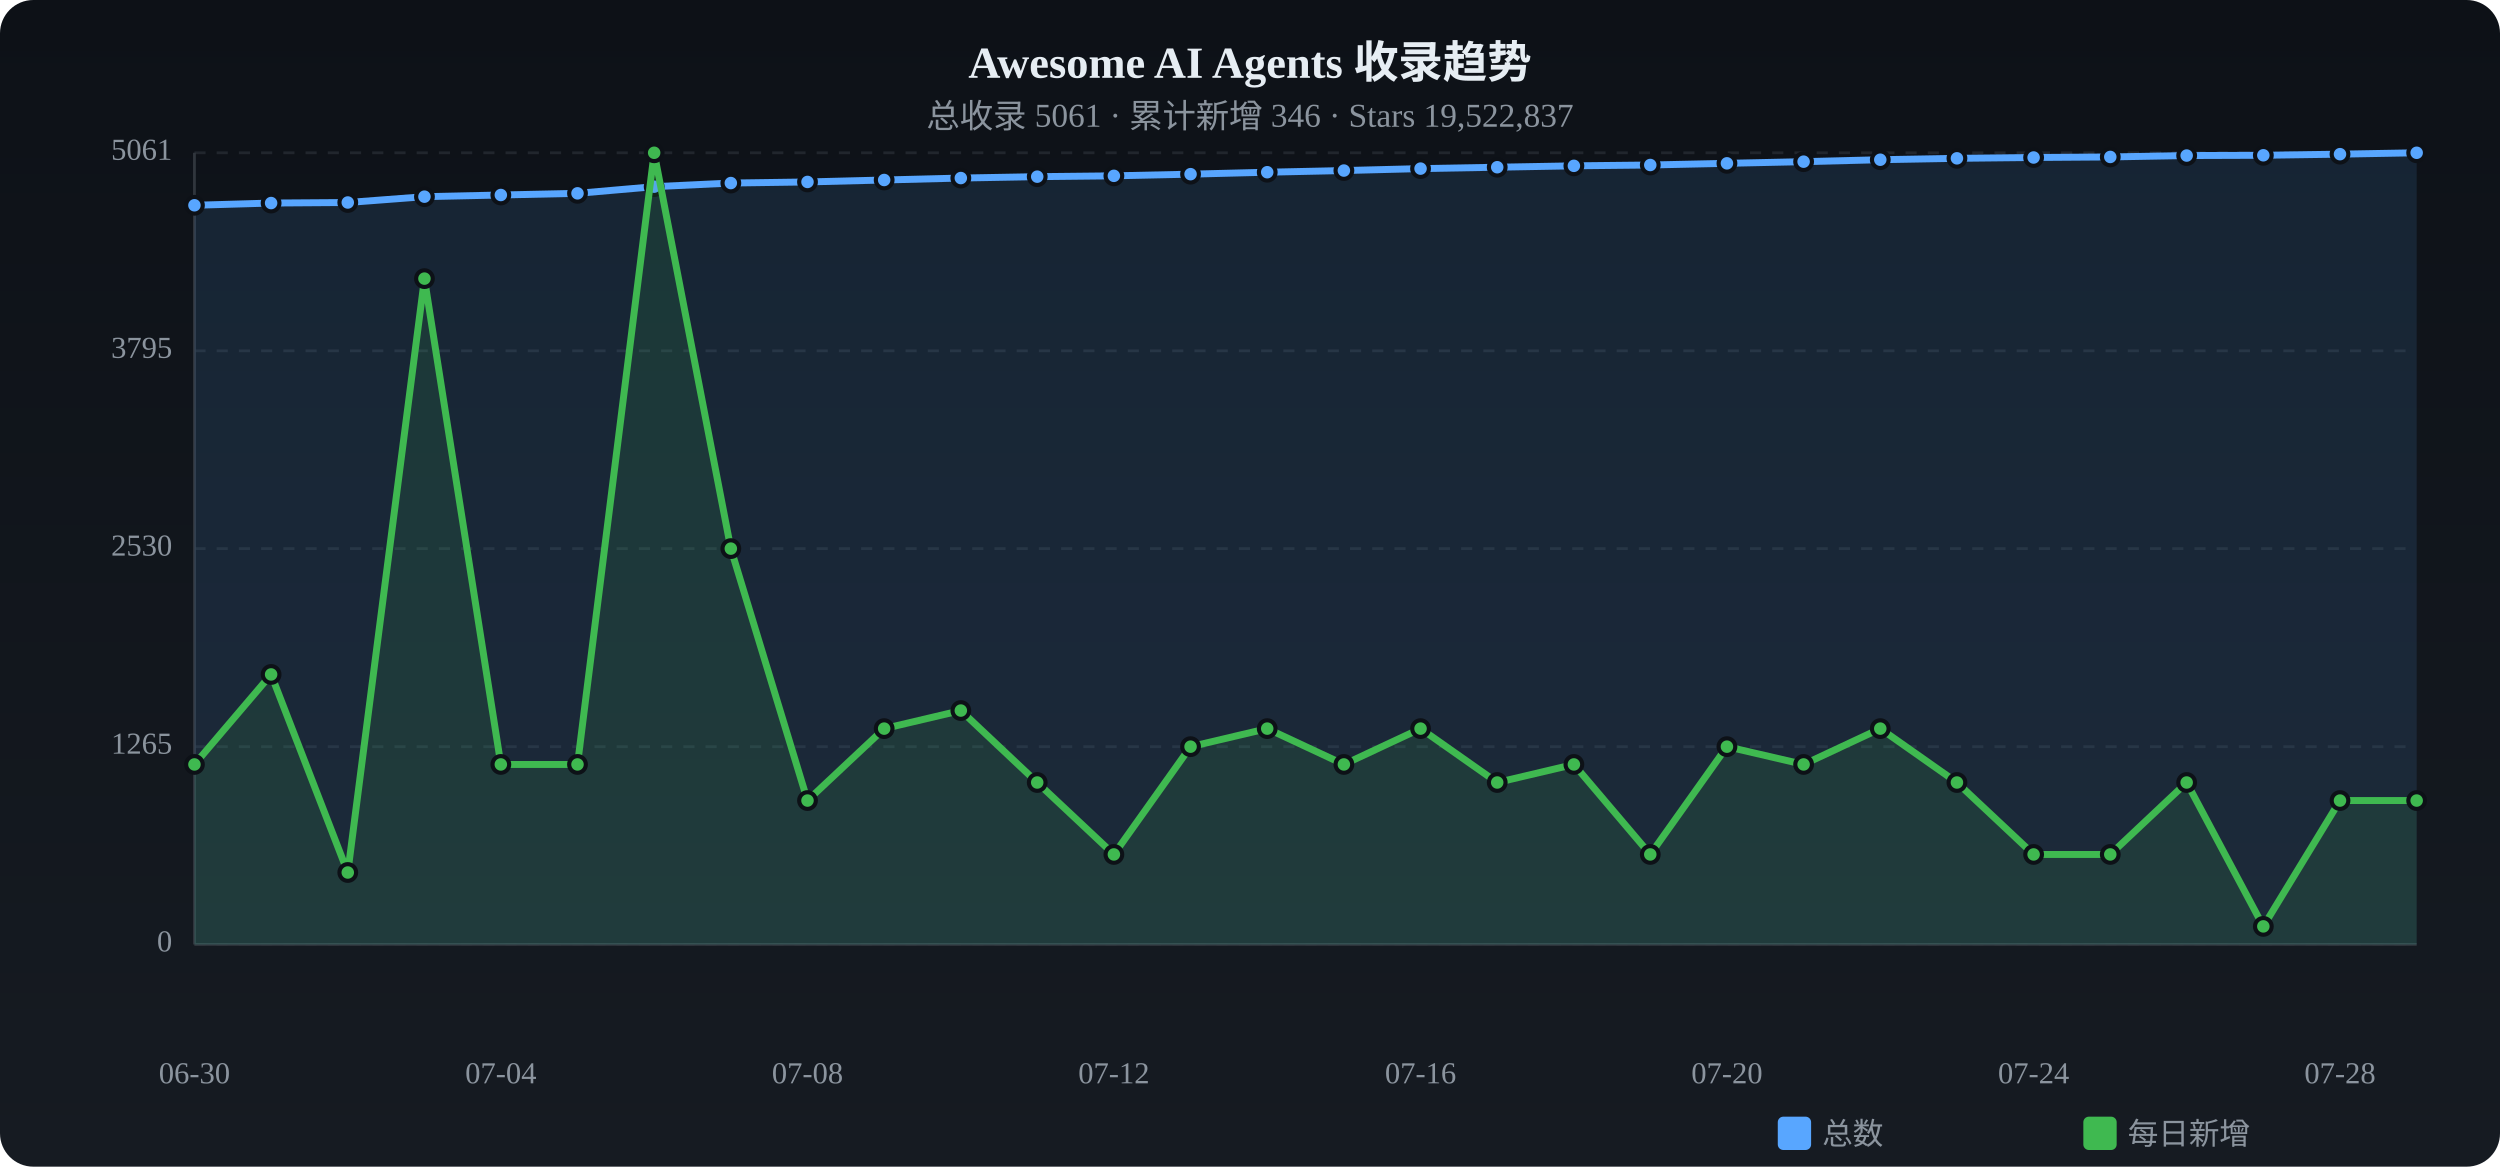
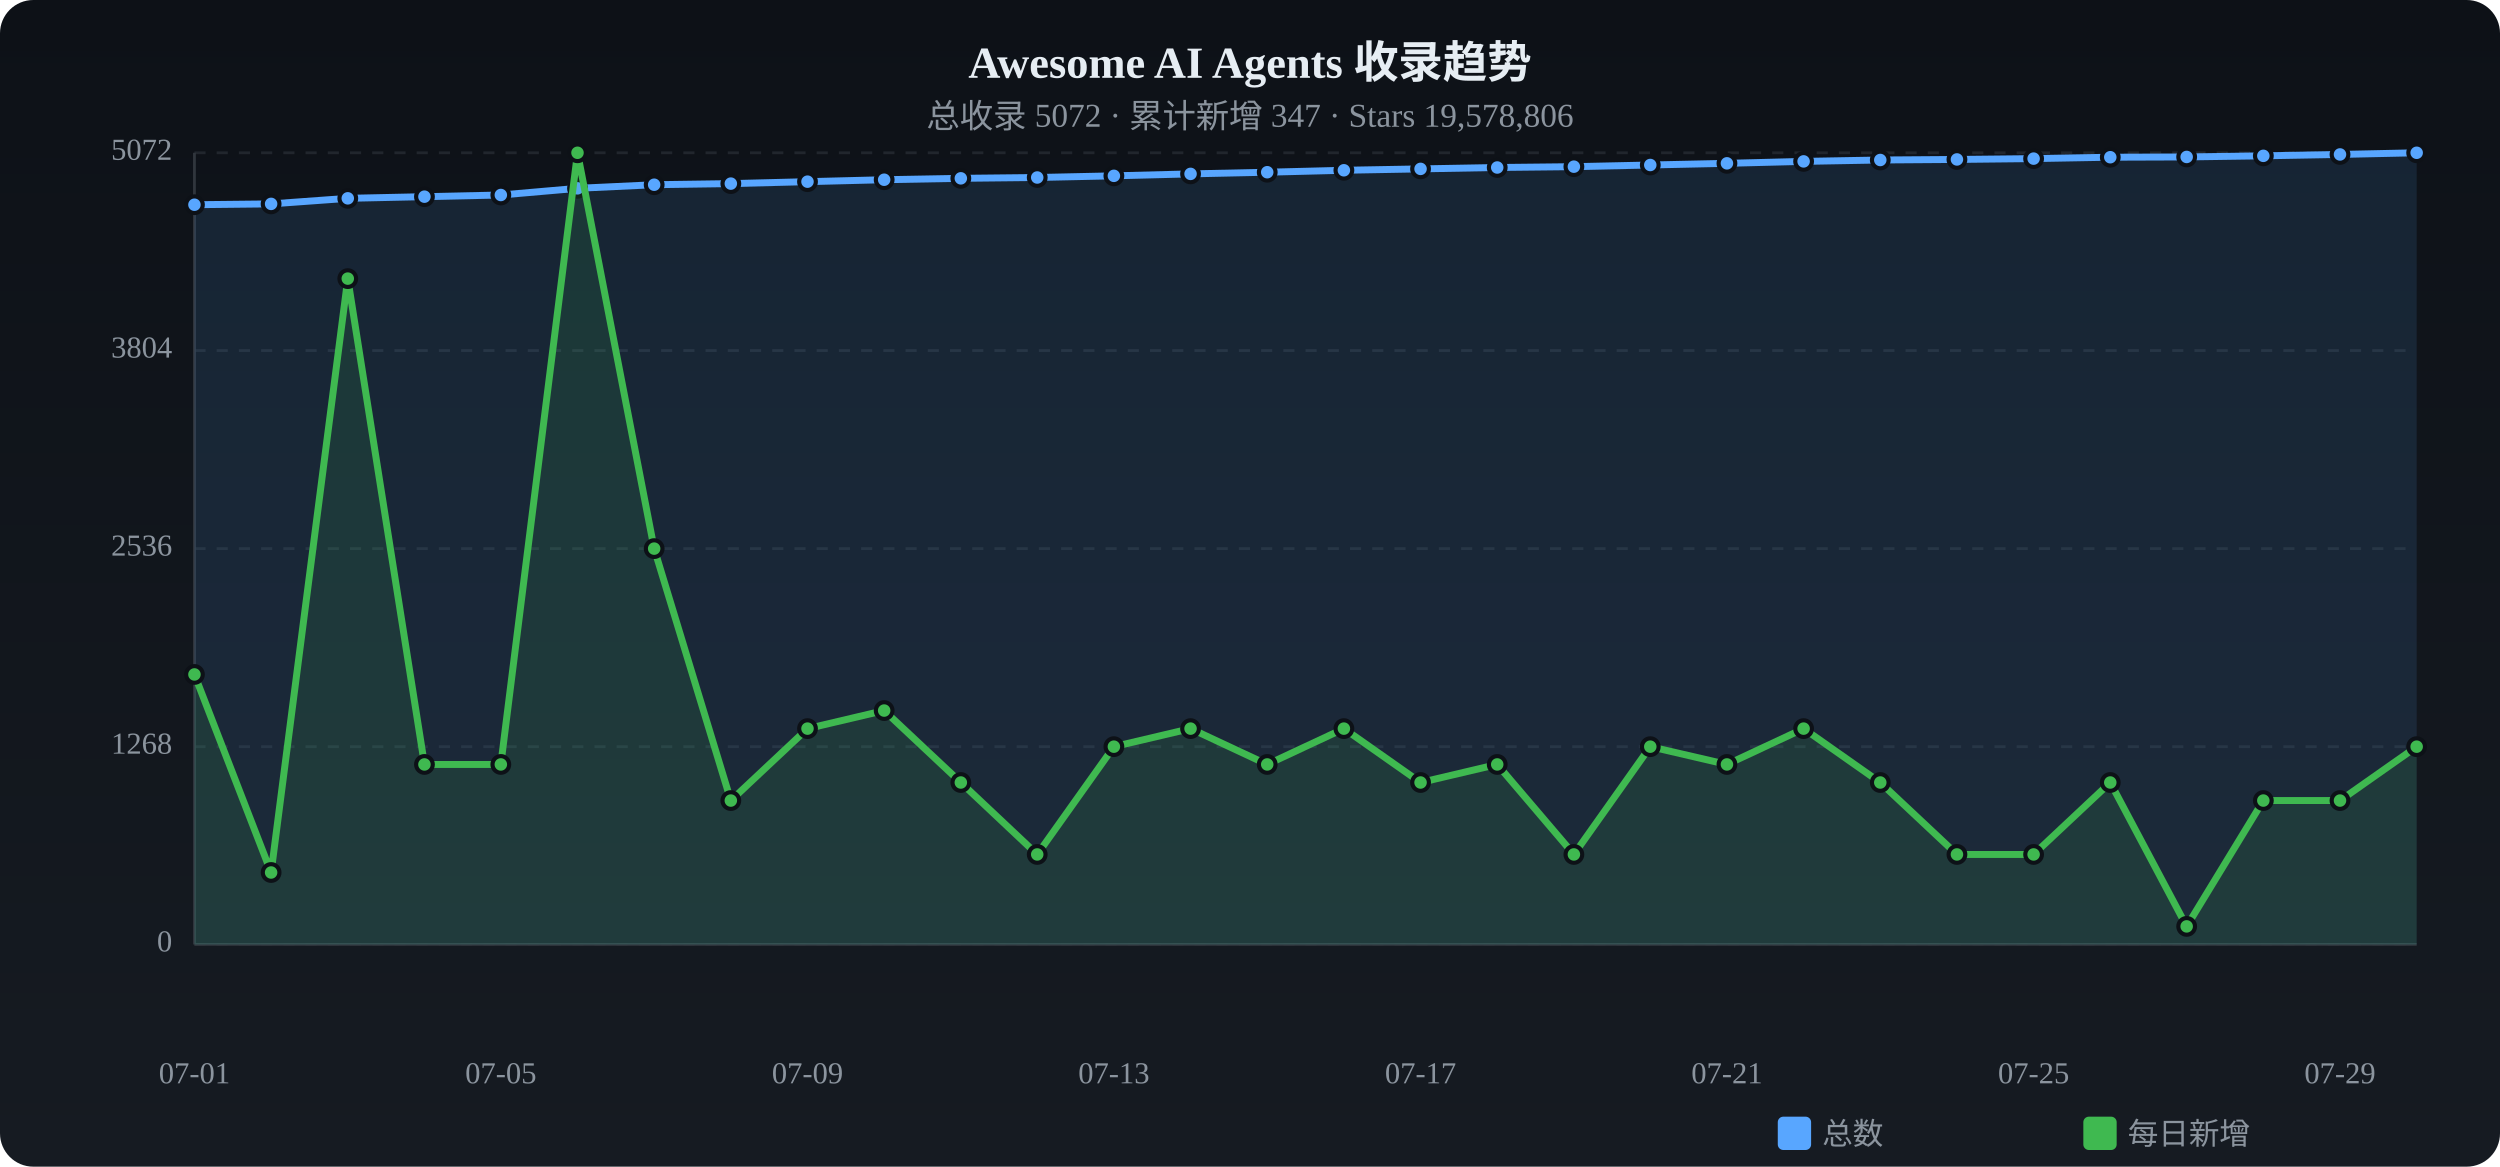
<svg xmlns="http://www.w3.org/2000/svg" viewBox="0 0 900 420" width="900" height="420">
  <defs>
    <linearGradient id="tbg" x1="0%" y1="0%" x2="0%" y2="100%">
      <stop offset="0%" stop-color="#0d1117" />
      <stop offset="100%" stop-color="#161b22" />
    </linearGradient>
  </defs>
  <rect width="900" height="420" rx="12" fill="url(#tbg)" />
  <text x="450.0" y="28" text-anchor="middle" fill="#e6edf3" font-size="16" font-weight="bold">Awesome AI Agents 收录趋势</text>
-   <text x="450.0" y="46" text-anchor="middle" fill="#8b949e" font-size="12">总收录 5061 · 累计新增 346 · Stars 19,522,837</text>
+   <text x="450.0" y="46" text-anchor="middle" fill="#8b949e" font-size="12">总收录 5072 · 累计新增 347 · Stars 19,578,806</text>
  <text x="62" y="340.0" text-anchor="end" fill="#8b949e" font-size="11" dominant-baseline="middle">0</text>
  <line x1="70" y1="340.0" x2="870" y2="340.0" stroke="#21262d" stroke-dasharray="4 4" />
-   <text x="62" y="268.8" text-anchor="end" fill="#8b949e" font-size="11" dominant-baseline="middle">1265</text>
+   <text x="62" y="268.8" text-anchor="end" fill="#8b949e" font-size="11" dominant-baseline="middle">1268</text>
  <line x1="70" y1="268.8" x2="870" y2="268.8" stroke="#21262d" stroke-dasharray="4 4" />
-   <text x="62" y="197.5" text-anchor="end" fill="#8b949e" font-size="11" dominant-baseline="middle">2530</text>
+   <text x="62" y="197.5" text-anchor="end" fill="#8b949e" font-size="11" dominant-baseline="middle">2536</text>
  <line x1="70" y1="197.5" x2="870" y2="197.5" stroke="#21262d" stroke-dasharray="4 4" />
-   <text x="62" y="126.3" text-anchor="end" fill="#8b949e" font-size="11" dominant-baseline="middle">3795</text>
-   <line x1="70" y1="126.3" x2="870" y2="126.3" stroke="#21262d" stroke-dasharray="4 4" />
-   <text x="62" y="55.0" text-anchor="end" fill="#8b949e" font-size="11" dominant-baseline="middle">5061</text>
+   <text x="62" y="126.2" text-anchor="end" fill="#8b949e" font-size="11" dominant-baseline="middle">3804</text>
+   <line x1="70" y1="126.2" x2="870" y2="126.2" stroke="#21262d" stroke-dasharray="4 4" />
+   <text x="62" y="55.0" text-anchor="end" fill="#8b949e" font-size="11" dominant-baseline="middle">5072</text>
  <line x1="70" y1="55.0" x2="870" y2="55.0" stroke="#21262d" stroke-dasharray="4 4" />
  <line x1="70" y1="55" x2="70" y2="340" stroke="#30363d" />
  <line x1="70" y1="340" x2="870" y2="340" stroke="#30363d" />
-   <path d="M70.0,73.9 L97.6,73.1 L125.2,72.9 L152.8,70.8 L180.3,70.2 L207.9,69.6 L235.5,67.2 L263.1,65.9 L290.7,65.5 L318.3,64.8 L345.9,64.1 L373.4,63.6 L401.0,63.3 L428.6,62.7 L456.2,62.0 L483.8,61.4 L511.4,60.7 L539.0,60.2 L566.6,59.7 L594.1,59.4 L621.7,58.8 L649.3,58.2 L676.9,57.5 L704.5,57.0 L732.1,56.7 L759.7,56.5 L787.2,56.0 L814.8,55.9 L842.4,55.5 L870.0,55.0 L870.0,340 L70.0,340 Z" fill="#58a6ff" opacity="0.12" />
-   <polyline points="70.0,73.9 97.6,73.1 125.2,72.9 152.8,70.8 180.3,70.2 207.9,69.6 235.5,67.2 263.1,65.9 290.7,65.5 318.3,64.8 345.9,64.1 373.4,63.6 401.0,63.3 428.6,62.7 456.2,62.0 483.8,61.4 511.4,60.7 539.0,60.2 566.6,59.7 594.1,59.4 621.7,58.8 649.3,58.2 676.9,57.5 704.5,57.0 732.1,56.7 759.7,56.5 787.2,56.0 814.8,55.9 842.4,55.5 870.0,55.0" fill="none" stroke="#58a6ff" stroke-width="2.5" stroke-linecap="round" stroke-linejoin="round" />
-   <circle cx="70.0" cy="73.9" r="3" fill="#58a6ff" stroke="#0d1117" stroke-width="1.5" />
-   <circle cx="97.6" cy="73.1" r="3" fill="#58a6ff" stroke="#0d1117" stroke-width="1.5" />
-   <circle cx="125.2" cy="72.9" r="3" fill="#58a6ff" stroke="#0d1117" stroke-width="1.5" />
+   <path d="M70.0,73.7 L97.6,73.4 L125.2,71.4 L152.8,70.8 L180.3,70.2 L207.9,67.8 L235.5,66.5 L263.1,66.1 L290.7,65.4 L318.3,64.7 L345.9,64.2 L373.4,63.9 L401.0,63.3 L428.6,62.6 L456.2,62.0 L483.8,61.3 L511.4,60.8 L539.0,60.3 L566.6,60.0 L594.1,59.4 L621.7,58.8 L649.3,58.1 L676.9,57.6 L704.5,57.4 L732.1,57.1 L759.7,56.6 L787.2,56.5 L814.8,56.1 L842.4,55.6 L870.0,55.0 L870.0,340 L70.0,340 Z" fill="#58a6ff" opacity="0.12" />
+   <polyline points="70.0,73.7 97.6,73.4 125.2,71.4 152.8,70.8 180.3,70.2 207.9,67.8 235.5,66.5 263.1,66.1 290.7,65.4 318.3,64.7 345.9,64.2 373.4,63.9 401.0,63.3 428.6,62.6 456.2,62.0 483.8,61.3 511.4,60.8 539.0,60.3 566.6,60.0 594.1,59.4 621.7,58.8 649.3,58.1 676.9,57.6 704.5,57.4 732.1,57.1 759.7,56.6 787.2,56.5 814.8,56.1 842.4,55.6 870.0,55.0" fill="none" stroke="#58a6ff" stroke-width="2.5" stroke-linecap="round" stroke-linejoin="round" />
+   <circle cx="70.0" cy="73.7" r="3" fill="#58a6ff" stroke="#0d1117" stroke-width="1.5" />
+   <circle cx="97.6" cy="73.4" r="3" fill="#58a6ff" stroke="#0d1117" stroke-width="1.5" />
+   <circle cx="125.2" cy="71.4" r="3" fill="#58a6ff" stroke="#0d1117" stroke-width="1.5" />
  <circle cx="152.8" cy="70.8" r="3" fill="#58a6ff" stroke="#0d1117" stroke-width="1.5" />
  <circle cx="180.3" cy="70.2" r="3" fill="#58a6ff" stroke="#0d1117" stroke-width="1.5" />
-   <circle cx="207.9" cy="69.6" r="3" fill="#58a6ff" stroke="#0d1117" stroke-width="1.5" />
-   <circle cx="235.5" cy="67.2" r="3" fill="#58a6ff" stroke="#0d1117" stroke-width="1.5" />
-   <circle cx="263.1" cy="65.9" r="3" fill="#58a6ff" stroke="#0d1117" stroke-width="1.5" />
-   <circle cx="290.7" cy="65.5" r="3" fill="#58a6ff" stroke="#0d1117" stroke-width="1.5" />
-   <circle cx="318.3" cy="64.8" r="3" fill="#58a6ff" stroke="#0d1117" stroke-width="1.5" />
-   <circle cx="345.9" cy="64.1" r="3" fill="#58a6ff" stroke="#0d1117" stroke-width="1.5" />
-   <circle cx="373.4" cy="63.6" r="3" fill="#58a6ff" stroke="#0d1117" stroke-width="1.5" />
+   <circle cx="207.9" cy="67.8" r="3" fill="#58a6ff" stroke="#0d1117" stroke-width="1.5" />
+   <circle cx="235.5" cy="66.5" r="3" fill="#58a6ff" stroke="#0d1117" stroke-width="1.5" />
+   <circle cx="263.1" cy="66.1" r="3" fill="#58a6ff" stroke="#0d1117" stroke-width="1.5" />
+   <circle cx="290.7" cy="65.4" r="3" fill="#58a6ff" stroke="#0d1117" stroke-width="1.5" />
+   <circle cx="318.3" cy="64.7" r="3" fill="#58a6ff" stroke="#0d1117" stroke-width="1.5" />
+   <circle cx="345.9" cy="64.2" r="3" fill="#58a6ff" stroke="#0d1117" stroke-width="1.5" />
+   <circle cx="373.4" cy="63.9" r="3" fill="#58a6ff" stroke="#0d1117" stroke-width="1.5" />
  <circle cx="401.0" cy="63.3" r="3" fill="#58a6ff" stroke="#0d1117" stroke-width="1.5" />
-   <circle cx="428.6" cy="62.7" r="3" fill="#58a6ff" stroke="#0d1117" stroke-width="1.5" />
+   <circle cx="428.6" cy="62.6" r="3" fill="#58a6ff" stroke="#0d1117" stroke-width="1.5" />
  <circle cx="456.2" cy="62.0" r="3" fill="#58a6ff" stroke="#0d1117" stroke-width="1.5" />
-   <circle cx="483.8" cy="61.4" r="3" fill="#58a6ff" stroke="#0d1117" stroke-width="1.5" />
-   <circle cx="511.4" cy="60.7" r="3" fill="#58a6ff" stroke="#0d1117" stroke-width="1.5" />
-   <circle cx="539.0" cy="60.2" r="3" fill="#58a6ff" stroke="#0d1117" stroke-width="1.5" />
-   <circle cx="566.6" cy="59.7" r="3" fill="#58a6ff" stroke="#0d1117" stroke-width="1.5" />
+   <circle cx="483.8" cy="61.3" r="3" fill="#58a6ff" stroke="#0d1117" stroke-width="1.5" />
+   <circle cx="511.4" cy="60.8" r="3" fill="#58a6ff" stroke="#0d1117" stroke-width="1.5" />
+   <circle cx="539.0" cy="60.3" r="3" fill="#58a6ff" stroke="#0d1117" stroke-width="1.5" />
+   <circle cx="566.6" cy="60.0" r="3" fill="#58a6ff" stroke="#0d1117" stroke-width="1.5" />
  <circle cx="594.1" cy="59.4" r="3" fill="#58a6ff" stroke="#0d1117" stroke-width="1.5" />
  <circle cx="621.7" cy="58.8" r="3" fill="#58a6ff" stroke="#0d1117" stroke-width="1.5" />
-   <circle cx="649.3" cy="58.2" r="3" fill="#58a6ff" stroke="#0d1117" stroke-width="1.5" />
-   <circle cx="676.9" cy="57.5" r="3" fill="#58a6ff" stroke="#0d1117" stroke-width="1.5" />
-   <circle cx="704.5" cy="57.0" r="3" fill="#58a6ff" stroke="#0d1117" stroke-width="1.5" />
-   <circle cx="732.1" cy="56.7" r="3" fill="#58a6ff" stroke="#0d1117" stroke-width="1.5" />
-   <circle cx="759.7" cy="56.5" r="3" fill="#58a6ff" stroke="#0d1117" stroke-width="1.5" />
-   <circle cx="787.2" cy="56.0" r="3" fill="#58a6ff" stroke="#0d1117" stroke-width="1.5" />
-   <circle cx="814.8" cy="55.9" r="3" fill="#58a6ff" stroke="#0d1117" stroke-width="1.5" />
-   <circle cx="842.4" cy="55.5" r="3" fill="#58a6ff" stroke="#0d1117" stroke-width="1.5" />
+   <circle cx="649.3" cy="58.1" r="3" fill="#58a6ff" stroke="#0d1117" stroke-width="1.5" />
+   <circle cx="676.9" cy="57.6" r="3" fill="#58a6ff" stroke="#0d1117" stroke-width="1.5" />
+   <circle cx="704.5" cy="57.4" r="3" fill="#58a6ff" stroke="#0d1117" stroke-width="1.5" />
+   <circle cx="732.1" cy="57.1" r="3" fill="#58a6ff" stroke="#0d1117" stroke-width="1.5" />
+   <circle cx="759.7" cy="56.6" r="3" fill="#58a6ff" stroke="#0d1117" stroke-width="1.5" />
+   <circle cx="787.2" cy="56.5" r="3" fill="#58a6ff" stroke="#0d1117" stroke-width="1.5" />
+   <circle cx="814.8" cy="56.1" r="3" fill="#58a6ff" stroke="#0d1117" stroke-width="1.5" />
+   <circle cx="842.4" cy="55.6" r="3" fill="#58a6ff" stroke="#0d1117" stroke-width="1.5" />
  <circle cx="870.0" cy="55.0" r="3" fill="#58a6ff" stroke="#0d1117" stroke-width="1.5" />
-   <path d="M70.0,275.2 L97.6,242.8 L125.2,314.1 L152.8,100.3 L180.3,275.2 L207.9,275.2 L235.5,55.0 L263.1,197.5 L290.7,288.2 L318.3,262.3 L345.9,255.8 L373.4,281.7 L401.0,307.6 L428.6,268.8 L456.2,262.3 L483.8,275.2 L511.4,262.3 L539.0,281.7 L566.6,275.2 L594.1,307.6 L621.7,268.8 L649.3,275.2 L676.9,262.3 L704.5,281.7 L732.1,307.6 L759.7,307.6 L787.2,281.7 L814.8,333.5 L842.4,288.2 L870.0,288.2 L870.0,340 L70.0,340 Z" fill="#3fb950" opacity="0.12" />
-   <polyline points="70.0,275.2 97.6,242.8 125.2,314.1 152.8,100.3 180.3,275.2 207.9,275.2 235.5,55.0 263.1,197.5 290.7,288.2 318.3,262.3 345.9,255.8 373.4,281.7 401.0,307.6 428.6,268.8 456.2,262.3 483.8,275.2 511.4,262.3 539.0,281.7 566.6,275.2 594.1,307.6 621.7,268.8 649.3,275.2 676.9,262.3 704.5,281.7 732.1,307.6 759.7,307.6 787.2,281.7 814.8,333.5 842.4,288.2 870.0,288.2" fill="none" stroke="#3fb950" stroke-width="2.5" stroke-linecap="round" stroke-linejoin="round" />
-   <circle cx="70.0" cy="275.2" r="3" fill="#3fb950" stroke="#0d1117" stroke-width="1.5" />
-   <circle cx="97.6" cy="242.8" r="3" fill="#3fb950" stroke="#0d1117" stroke-width="1.5" />
-   <circle cx="125.2" cy="314.1" r="3" fill="#3fb950" stroke="#0d1117" stroke-width="1.5" />
-   <circle cx="152.8" cy="100.3" r="3" fill="#3fb950" stroke="#0d1117" stroke-width="1.5" />
+   <path d="M70.0,242.8 L97.6,314.1 L125.2,100.3 L152.8,275.2 L180.3,275.2 L207.9,55.0 L235.5,197.5 L263.1,288.2 L290.7,262.3 L318.3,255.8 L345.9,281.7 L373.4,307.6 L401.0,268.8 L428.6,262.3 L456.2,275.2 L483.8,262.3 L511.4,281.7 L539.0,275.2 L566.6,307.6 L594.1,268.8 L621.7,275.2 L649.3,262.3 L676.9,281.7 L704.5,307.6 L732.1,307.6 L759.7,281.7 L787.2,333.5 L814.8,288.2 L842.4,288.2 L870.0,268.8 L870.0,340 L70.0,340 Z" fill="#3fb950" opacity="0.12" />
+   <polyline points="70.0,242.8 97.6,314.1 125.2,100.3 152.8,275.2 180.3,275.2 207.9,55.0 235.5,197.5 263.1,288.2 290.7,262.3 318.3,255.8 345.9,281.7 373.4,307.6 401.0,268.8 428.6,262.3 456.2,275.2 483.8,262.3 511.4,281.7 539.0,275.2 566.6,307.6 594.1,268.8 621.7,275.2 649.3,262.3 676.9,281.7 704.5,307.6 732.1,307.6 759.7,281.7 787.2,333.5 814.8,288.2 842.4,288.2 870.0,268.8" fill="none" stroke="#3fb950" stroke-width="2.5" stroke-linecap="round" stroke-linejoin="round" />
+   <circle cx="70.0" cy="242.8" r="3" fill="#3fb950" stroke="#0d1117" stroke-width="1.5" />
+   <circle cx="97.6" cy="314.1" r="3" fill="#3fb950" stroke="#0d1117" stroke-width="1.5" />
+   <circle cx="125.2" cy="100.3" r="3" fill="#3fb950" stroke="#0d1117" stroke-width="1.5" />
+   <circle cx="152.8" cy="275.2" r="3" fill="#3fb950" stroke="#0d1117" stroke-width="1.5" />
  <circle cx="180.3" cy="275.2" r="3" fill="#3fb950" stroke="#0d1117" stroke-width="1.5" />
-   <circle cx="207.9" cy="275.2" r="3" fill="#3fb950" stroke="#0d1117" stroke-width="1.5" />
-   <circle cx="235.5" cy="55.0" r="3" fill="#3fb950" stroke="#0d1117" stroke-width="1.5" />
-   <circle cx="263.1" cy="197.5" r="3" fill="#3fb950" stroke="#0d1117" stroke-width="1.5" />
-   <circle cx="290.7" cy="288.2" r="3" fill="#3fb950" stroke="#0d1117" stroke-width="1.5" />
-   <circle cx="318.3" cy="262.3" r="3" fill="#3fb950" stroke="#0d1117" stroke-width="1.5" />
-   <circle cx="345.9" cy="255.8" r="3" fill="#3fb950" stroke="#0d1117" stroke-width="1.5" />
-   <circle cx="373.4" cy="281.7" r="3" fill="#3fb950" stroke="#0d1117" stroke-width="1.5" />
-   <circle cx="401.0" cy="307.6" r="3" fill="#3fb950" stroke="#0d1117" stroke-width="1.5" />
-   <circle cx="428.6" cy="268.8" r="3" fill="#3fb950" stroke="#0d1117" stroke-width="1.5" />
-   <circle cx="456.2" cy="262.3" r="3" fill="#3fb950" stroke="#0d1117" stroke-width="1.5" />
-   <circle cx="483.8" cy="275.2" r="3" fill="#3fb950" stroke="#0d1117" stroke-width="1.5" />
-   <circle cx="511.4" cy="262.3" r="3" fill="#3fb950" stroke="#0d1117" stroke-width="1.5" />
-   <circle cx="539.0" cy="281.7" r="3" fill="#3fb950" stroke="#0d1117" stroke-width="1.5" />
-   <circle cx="566.6" cy="275.2" r="3" fill="#3fb950" stroke="#0d1117" stroke-width="1.5" />
-   <circle cx="594.1" cy="307.6" r="3" fill="#3fb950" stroke="#0d1117" stroke-width="1.5" />
-   <circle cx="621.7" cy="268.8" r="3" fill="#3fb950" stroke="#0d1117" stroke-width="1.5" />
-   <circle cx="649.3" cy="275.2" r="3" fill="#3fb950" stroke="#0d1117" stroke-width="1.5" />
-   <circle cx="676.9" cy="262.3" r="3" fill="#3fb950" stroke="#0d1117" stroke-width="1.5" />
-   <circle cx="704.5" cy="281.7" r="3" fill="#3fb950" stroke="#0d1117" stroke-width="1.5" />
+   <circle cx="207.9" cy="55.0" r="3" fill="#3fb950" stroke="#0d1117" stroke-width="1.5" />
+   <circle cx="235.5" cy="197.5" r="3" fill="#3fb950" stroke="#0d1117" stroke-width="1.5" />
+   <circle cx="263.1" cy="288.2" r="3" fill="#3fb950" stroke="#0d1117" stroke-width="1.5" />
+   <circle cx="290.7" cy="262.3" r="3" fill="#3fb950" stroke="#0d1117" stroke-width="1.5" />
+   <circle cx="318.3" cy="255.8" r="3" fill="#3fb950" stroke="#0d1117" stroke-width="1.5" />
+   <circle cx="345.9" cy="281.7" r="3" fill="#3fb950" stroke="#0d1117" stroke-width="1.5" />
+   <circle cx="373.4" cy="307.6" r="3" fill="#3fb950" stroke="#0d1117" stroke-width="1.5" />
+   <circle cx="401.0" cy="268.8" r="3" fill="#3fb950" stroke="#0d1117" stroke-width="1.5" />
+   <circle cx="428.6" cy="262.3" r="3" fill="#3fb950" stroke="#0d1117" stroke-width="1.5" />
+   <circle cx="456.2" cy="275.2" r="3" fill="#3fb950" stroke="#0d1117" stroke-width="1.5" />
+   <circle cx="483.8" cy="262.3" r="3" fill="#3fb950" stroke="#0d1117" stroke-width="1.5" />
+   <circle cx="511.4" cy="281.7" r="3" fill="#3fb950" stroke="#0d1117" stroke-width="1.5" />
+   <circle cx="539.0" cy="275.2" r="3" fill="#3fb950" stroke="#0d1117" stroke-width="1.5" />
+   <circle cx="566.6" cy="307.6" r="3" fill="#3fb950" stroke="#0d1117" stroke-width="1.5" />
+   <circle cx="594.1" cy="268.8" r="3" fill="#3fb950" stroke="#0d1117" stroke-width="1.5" />
+   <circle cx="621.7" cy="275.2" r="3" fill="#3fb950" stroke="#0d1117" stroke-width="1.5" />
+   <circle cx="649.3" cy="262.3" r="3" fill="#3fb950" stroke="#0d1117" stroke-width="1.5" />
+   <circle cx="676.9" cy="281.7" r="3" fill="#3fb950" stroke="#0d1117" stroke-width="1.5" />
+   <circle cx="704.5" cy="307.6" r="3" fill="#3fb950" stroke="#0d1117" stroke-width="1.5" />
  <circle cx="732.1" cy="307.6" r="3" fill="#3fb950" stroke="#0d1117" stroke-width="1.5" />
-   <circle cx="759.7" cy="307.6" r="3" fill="#3fb950" stroke="#0d1117" stroke-width="1.5" />
-   <circle cx="787.2" cy="281.7" r="3" fill="#3fb950" stroke="#0d1117" stroke-width="1.5" />
-   <circle cx="814.8" cy="333.5" r="3" fill="#3fb950" stroke="#0d1117" stroke-width="1.5" />
+   <circle cx="759.7" cy="281.7" r="3" fill="#3fb950" stroke="#0d1117" stroke-width="1.5" />
+   <circle cx="787.2" cy="333.5" r="3" fill="#3fb950" stroke="#0d1117" stroke-width="1.5" />
+   <circle cx="814.8" cy="288.2" r="3" fill="#3fb950" stroke="#0d1117" stroke-width="1.5" />
  <circle cx="842.4" cy="288.2" r="3" fill="#3fb950" stroke="#0d1117" stroke-width="1.5" />
-   <circle cx="870.0" cy="288.2" r="3" fill="#3fb950" stroke="#0d1117" stroke-width="1.5" />
-   <text x="70.0" y="390" text-anchor="middle" fill="#8b949e" font-size="11">06-30</text>
-   <text x="180.3" y="390" text-anchor="middle" fill="#8b949e" font-size="11">07-04</text>
-   <text x="290.7" y="390" text-anchor="middle" fill="#8b949e" font-size="11">07-08</text>
-   <text x="401.0" y="390" text-anchor="middle" fill="#8b949e" font-size="11">07-12</text>
-   <text x="511.4" y="390" text-anchor="middle" fill="#8b949e" font-size="11">07-16</text>
-   <text x="621.7" y="390" text-anchor="middle" fill="#8b949e" font-size="11">07-20</text>
-   <text x="732.1" y="390" text-anchor="middle" fill="#8b949e" font-size="11">07-24</text>
-   <text x="842.4" y="390" text-anchor="middle" fill="#8b949e" font-size="11">07-28</text>
+   <circle cx="870.0" cy="268.8" r="3" fill="#3fb950" stroke="#0d1117" stroke-width="1.5" />
+   <text x="70.0" y="390" text-anchor="middle" fill="#8b949e" font-size="11">07-01</text>
+   <text x="180.3" y="390" text-anchor="middle" fill="#8b949e" font-size="11">07-05</text>
+   <text x="290.7" y="390" text-anchor="middle" fill="#8b949e" font-size="11">07-09</text>
+   <text x="401.0" y="390" text-anchor="middle" fill="#8b949e" font-size="11">07-13</text>
+   <text x="511.4" y="390" text-anchor="middle" fill="#8b949e" font-size="11">07-17</text>
+   <text x="621.7" y="390" text-anchor="middle" fill="#8b949e" font-size="11">07-21</text>
+   <text x="732.1" y="390" text-anchor="middle" fill="#8b949e" font-size="11">07-25</text>
+   <text x="842.4" y="390" text-anchor="middle" fill="#8b949e" font-size="11">07-29</text>
  <rect x="640" y="402" width="12" height="12" rx="2" fill="#58a6ff" />
  <text x="656" y="412" fill="#8b949e" font-size="11">总数</text>
  <rect x="750" y="402" width="12" height="12" rx="2" fill="#3fb950" />
  <text x="766" y="412" fill="#8b949e" font-size="11">每日新增</text>
</svg>
